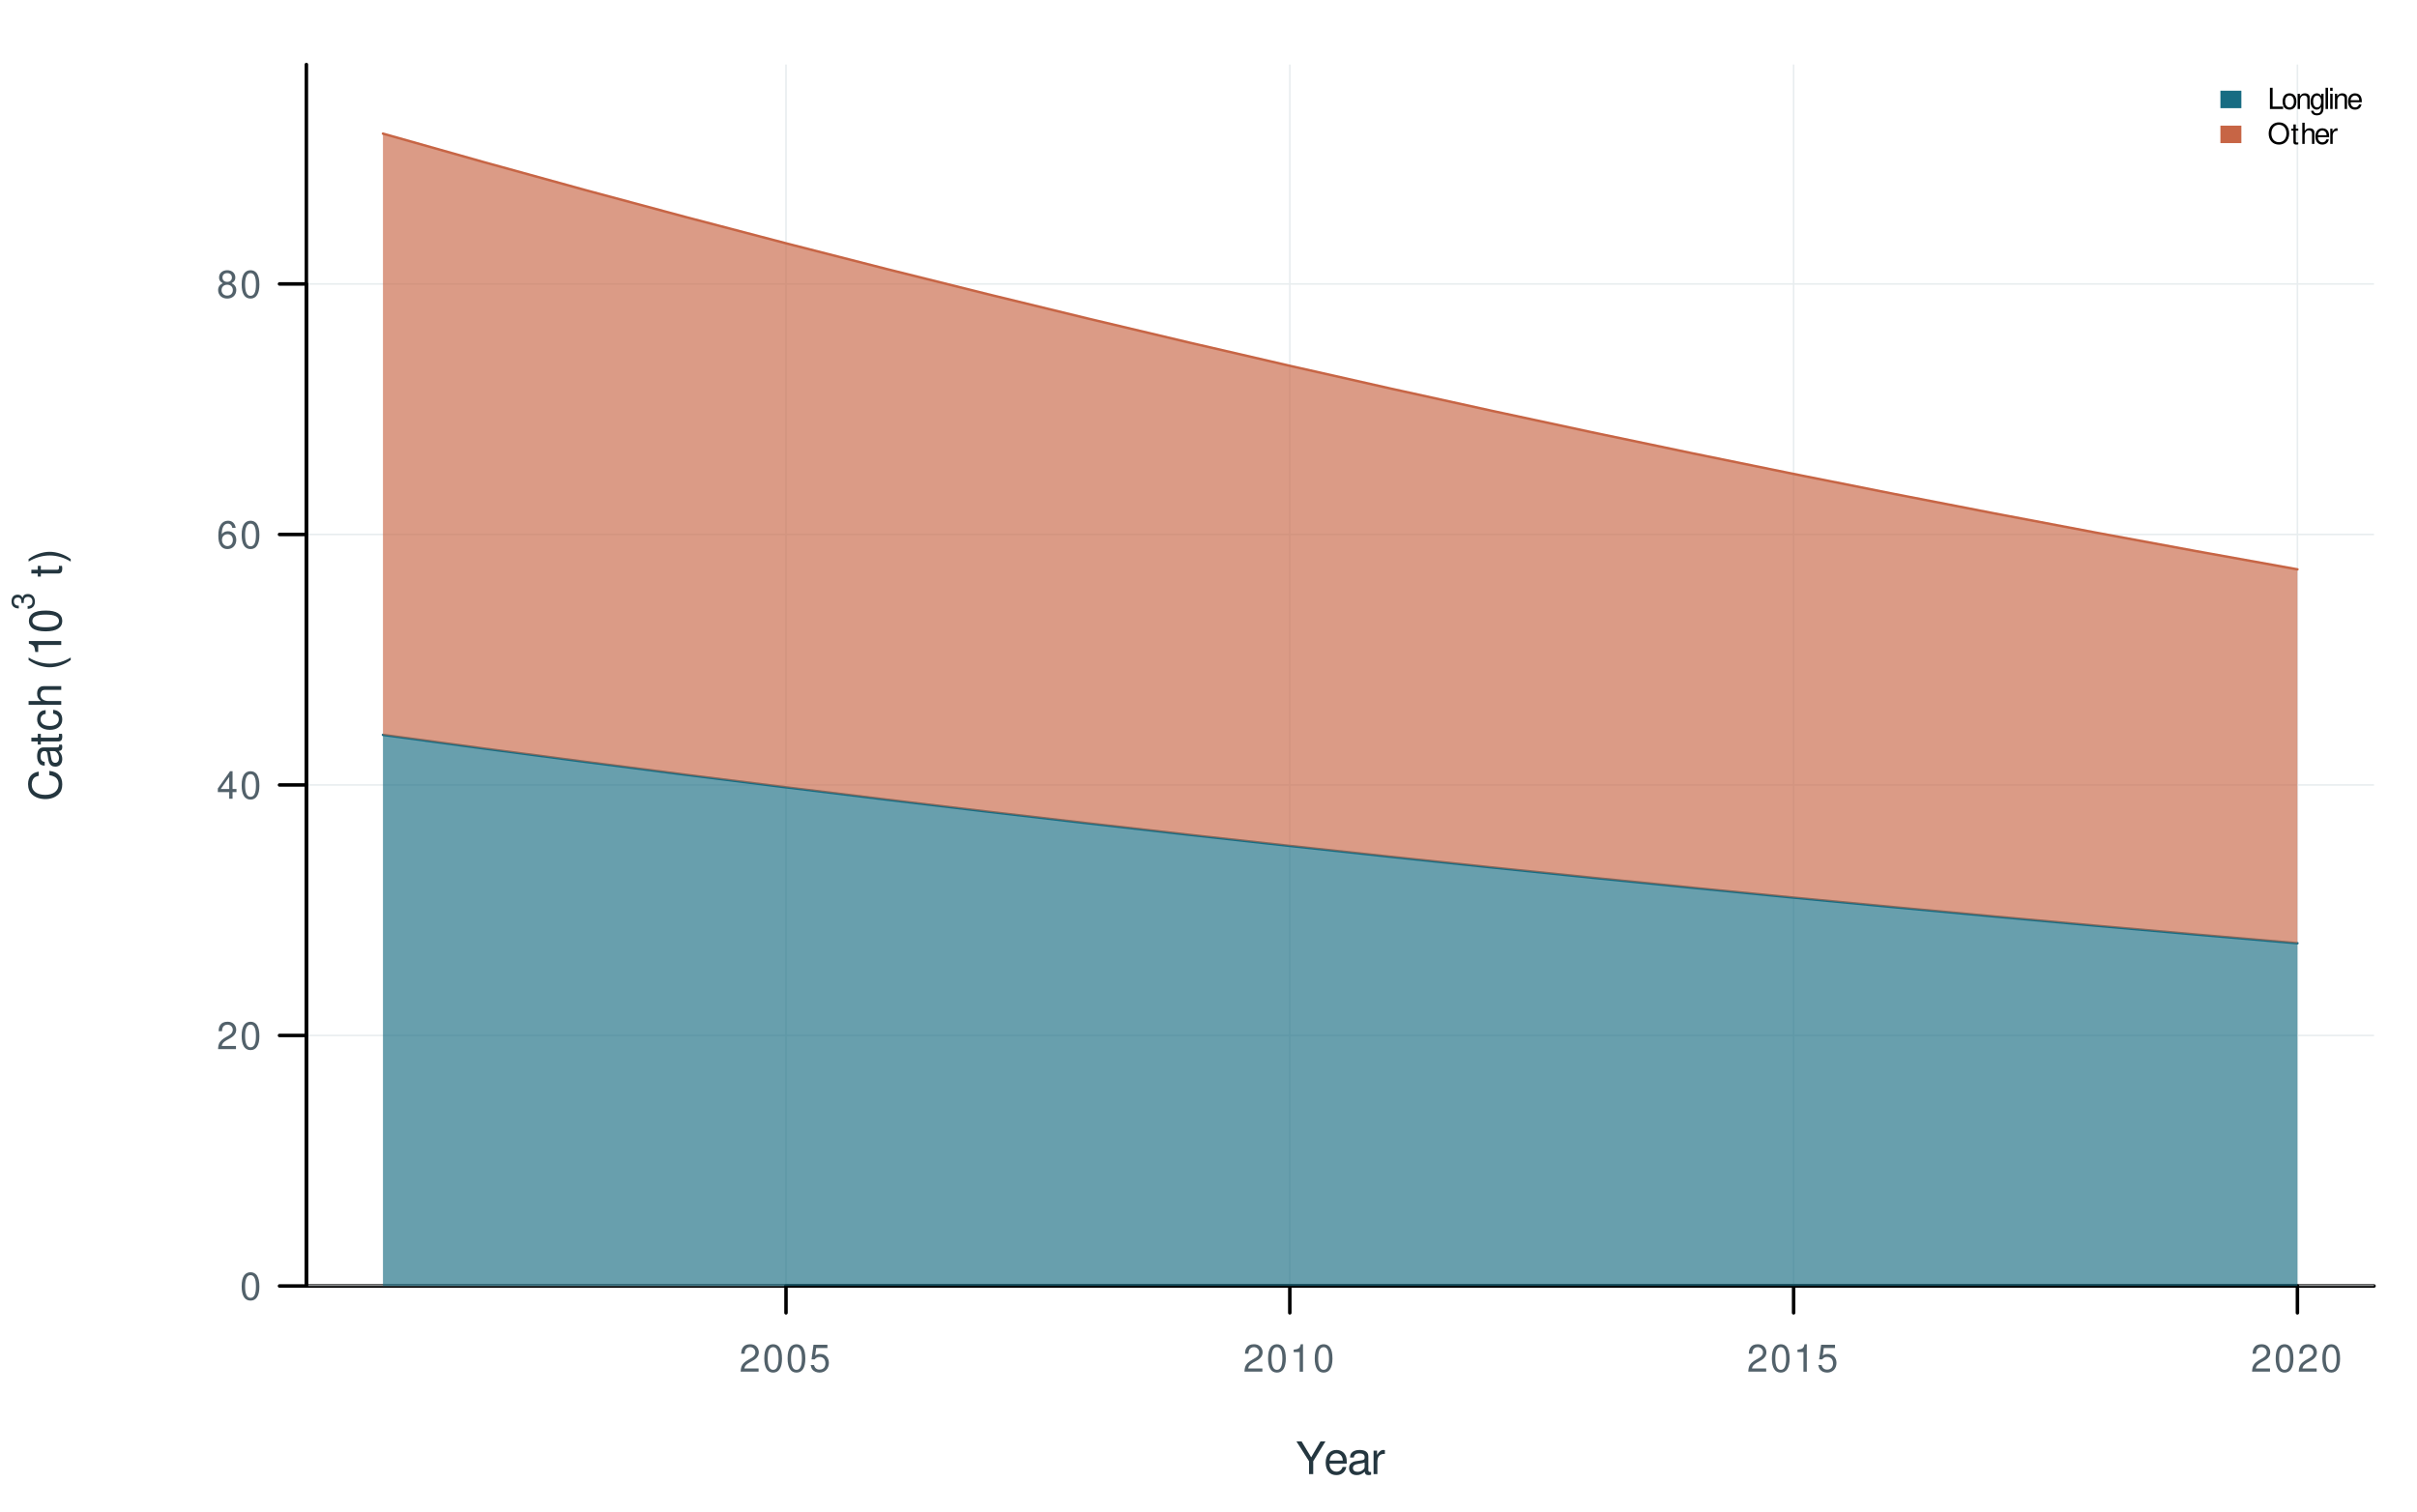
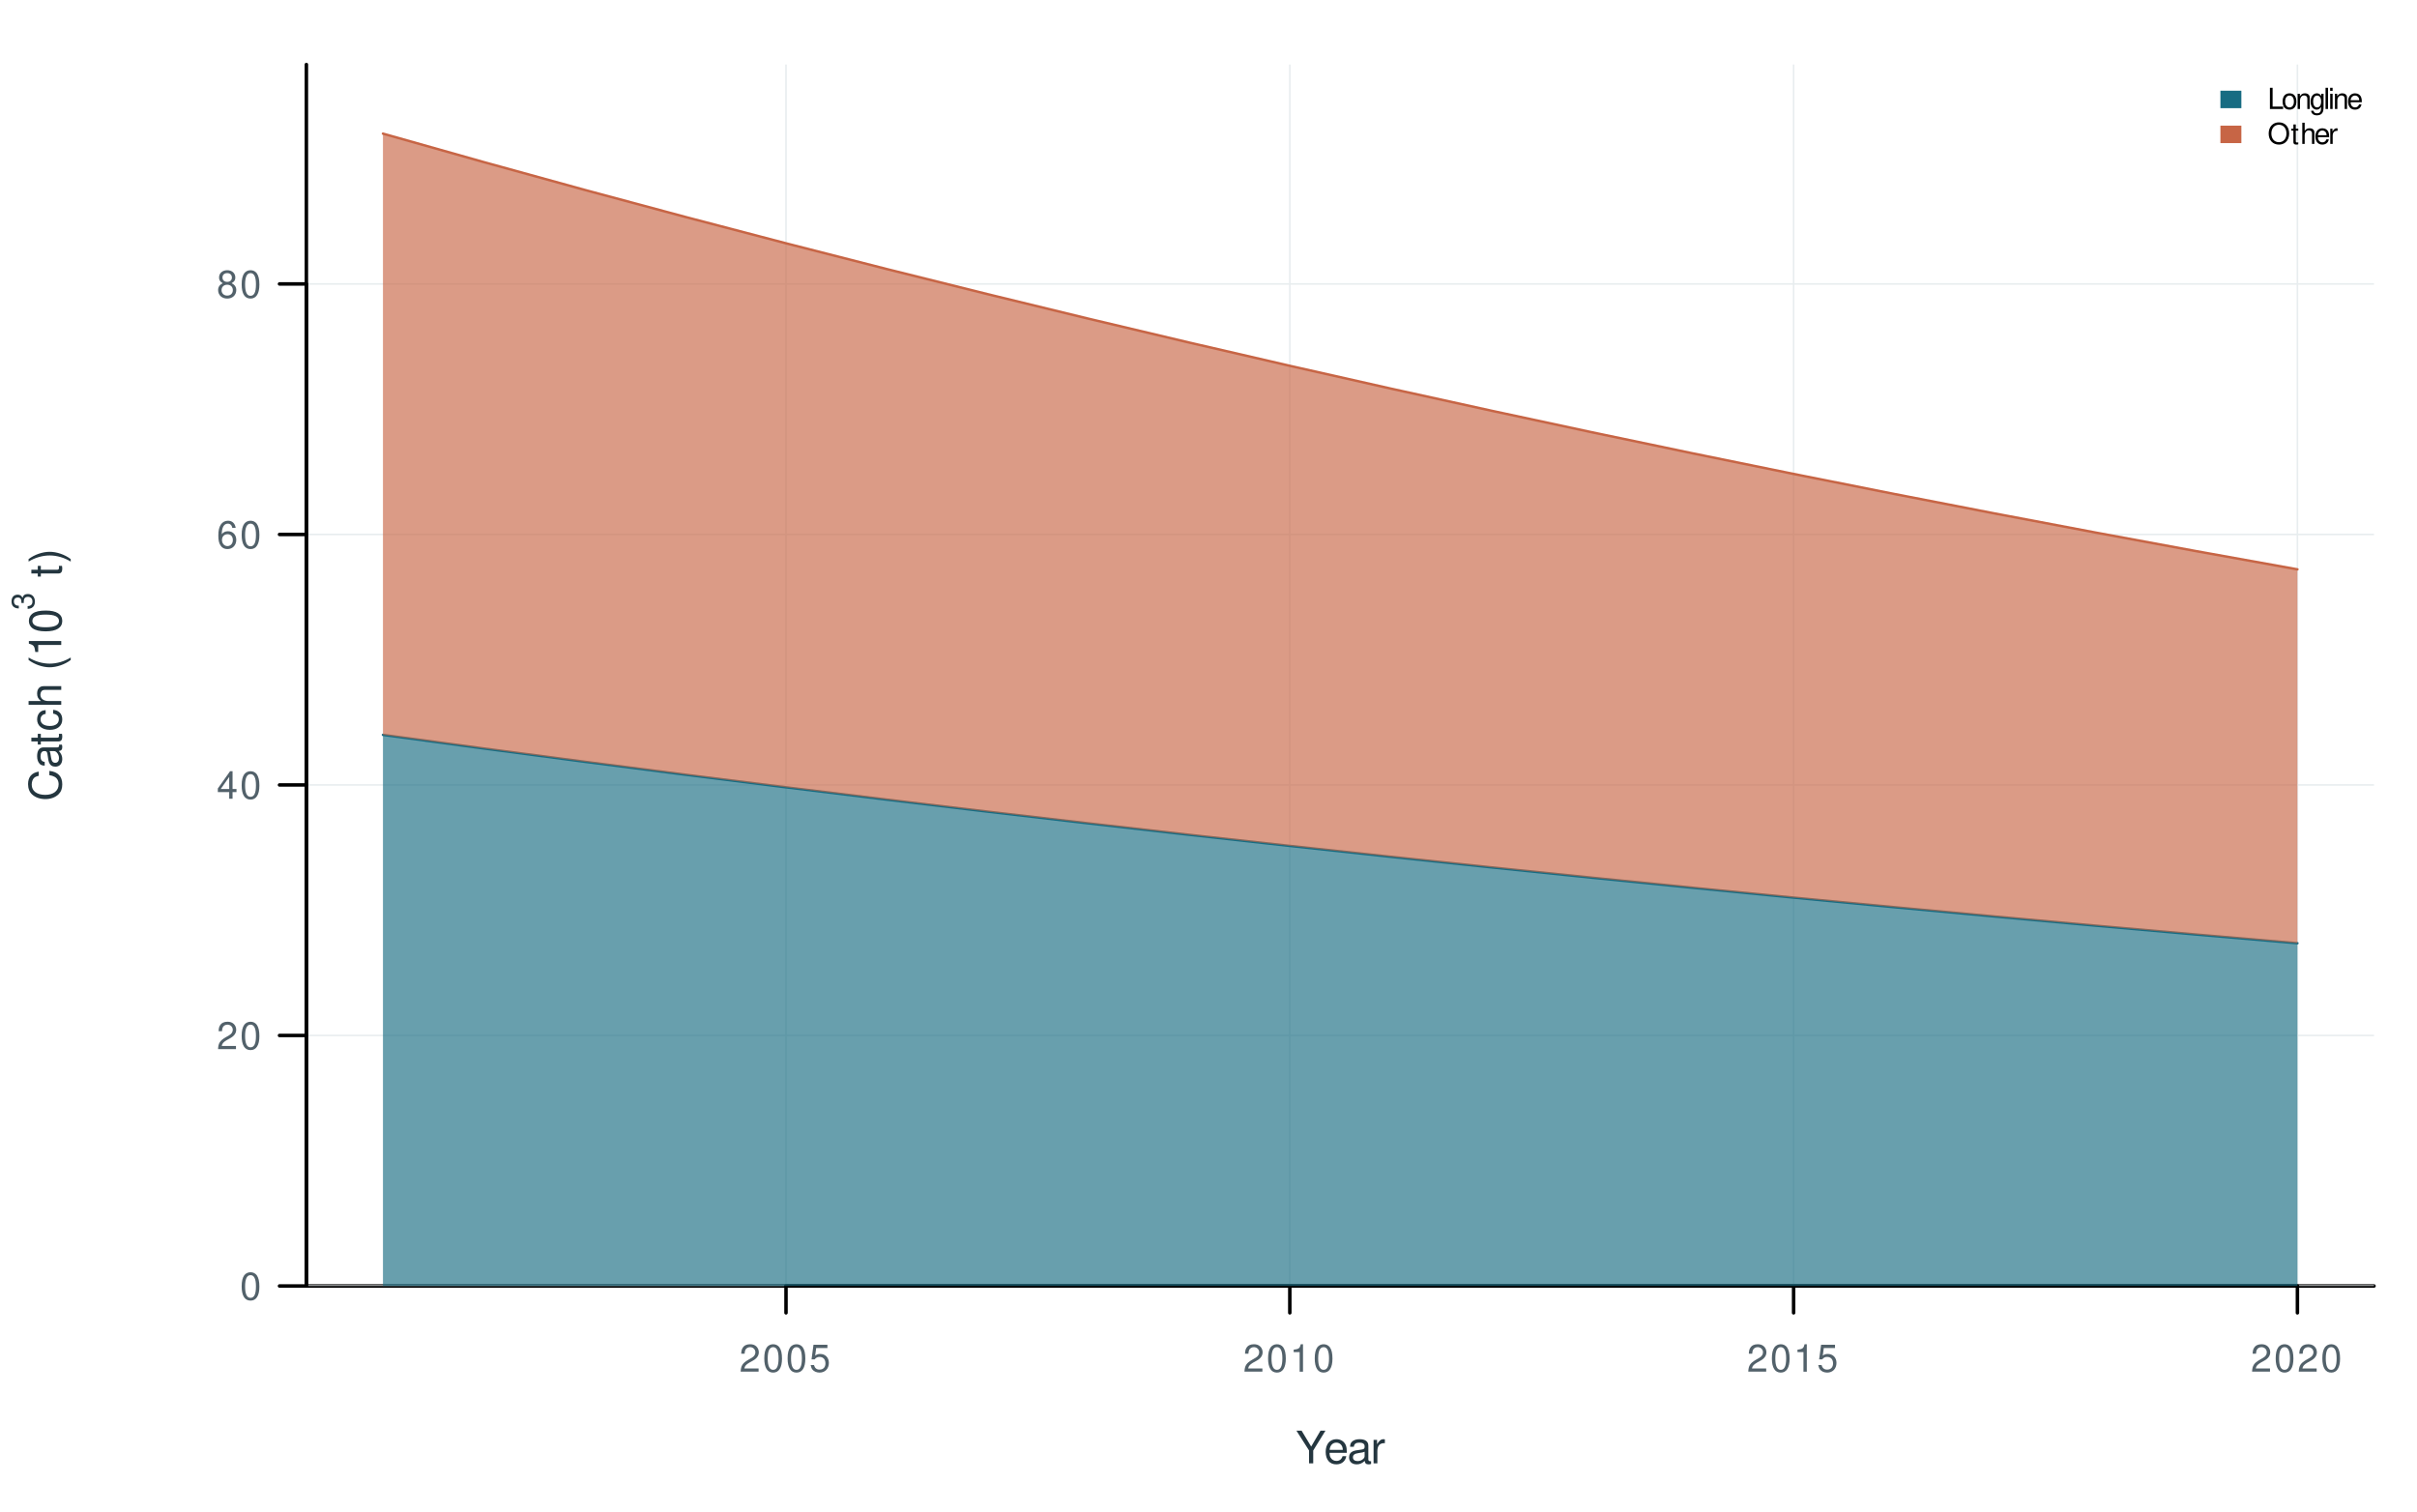
<svg xmlns="http://www.w3.org/2000/svg" xmlns:xlink="http://www.w3.org/1999/xlink" width="518pt" height="324pt" viewBox="0 0 518 324" version="1.1">
  <defs>
    <g>
      <symbol overflow="visible" id="glyph0-0">
        <path style="stroke:none;" d="" />
      </symbol>
      <symbol overflow="visible" id="glyph0-1">
        <path style="stroke:none;" d="M 4.125 -0.703 L 1.078 -0.703 C 1.156 -1.203 1.422 -1.516 2.125 -1.938 L 2.938 -2.391 C 3.75 -2.844 4.172 -3.453 4.172 -4.172 C 4.172 -4.672 3.969 -5.125 3.625 -5.438 C 3.281 -5.75 2.859 -5.891 2.312 -5.891 C 1.578 -5.891 1.031 -5.641 0.719 -5.125 C 0.516 -4.828 0.422 -4.453 0.406 -3.859 L 1.125 -3.859 C 1.156 -4.25 1.203 -4.5 1.297 -4.688 C 1.484 -5.047 1.859 -5.266 2.297 -5.266 C 2.938 -5.266 3.438 -4.797 3.438 -4.156 C 3.438 -3.688 3.172 -3.281 2.656 -2.984 L 1.906 -2.547 C 0.688 -1.844 0.344 -1.297 0.281 -0.016 L 4.125 -0.016 Z M 4.125 -0.703 " />
      </symbol>
      <symbol overflow="visible" id="glyph0-2">
        <path style="stroke:none;" d="M 2.25 -5.891 C 1.703 -5.891 1.219 -5.656 0.906 -5.25 C 0.531 -4.734 0.344 -3.953 0.344 -2.859 C 0.344 -0.859 1 0.188 2.25 0.188 C 3.469 0.188 4.141 -0.859 4.141 -2.812 C 4.141 -3.953 3.953 -4.719 3.578 -5.25 C 3.266 -5.656 2.797 -5.891 2.25 -5.891 Z M 2.25 -5.266 C 3.016 -5.266 3.406 -4.469 3.406 -2.875 C 3.406 -1.188 3.031 -0.406 2.234 -0.406 C 1.469 -0.406 1.078 -1.219 1.078 -2.844 C 1.078 -4.469 1.469 -5.266 2.25 -5.266 Z M 2.25 -5.266 " />
      </symbol>
      <symbol overflow="visible" id="glyph0-3">
        <path style="stroke:none;" d="M 3.875 -5.781 L 0.891 -5.781 L 0.469 -2.641 L 1.125 -2.641 C 1.453 -3.031 1.734 -3.172 2.188 -3.172 C 2.969 -3.172 3.453 -2.641 3.453 -1.781 C 3.453 -0.953 2.969 -0.453 2.188 -0.453 C 1.562 -0.453 1.172 -0.766 1 -1.422 L 0.281 -1.422 C 0.391 -0.953 0.469 -0.719 0.641 -0.5 C 0.969 -0.062 1.547 0.188 2.203 0.188 C 3.375 0.188 4.188 -0.656 4.188 -1.891 C 4.188 -3.031 3.422 -3.812 2.312 -3.812 C 1.906 -3.812 1.578 -3.703 1.25 -3.453 L 1.469 -5.078 L 3.875 -5.078 Z M 3.875 -5.781 " />
      </symbol>
      <symbol overflow="visible" id="glyph0-4">
        <path style="stroke:none;" d="M 2.109 -4.203 L 2.109 0 L 2.828 0 L 2.828 -5.891 L 2.359 -5.891 C 2.109 -4.984 1.938 -4.875 0.828 -4.719 L 0.828 -4.203 Z M 2.109 -4.203 " />
      </symbol>
      <symbol overflow="visible" id="glyph0-5">
        <path style="stroke:none;" d="M 2.672 -1.422 L 2.672 0 L 3.391 0 L 3.391 -1.422 L 4.234 -1.422 L 4.234 -2.078 L 3.391 -2.078 L 3.391 -5.891 L 2.859 -5.891 L 0.234 -2.188 L 0.234 -1.422 Z M 2.672 -2.078 L 0.859 -2.078 L 2.672 -4.672 Z M 2.672 -2.078 " />
      </symbol>
      <symbol overflow="visible" id="glyph0-6">
        <path style="stroke:none;" d="M 4.062 -4.359 C 3.922 -5.328 3.297 -5.891 2.422 -5.891 C 1.781 -5.891 1.219 -5.594 0.875 -5.062 C 0.5 -4.484 0.344 -3.766 0.344 -2.688 C 0.344 -1.703 0.484 -1.062 0.844 -0.547 C 1.156 -0.062 1.656 0.188 2.297 0.188 C 3.391 0.188 4.188 -0.641 4.188 -1.781 C 4.188 -2.875 3.453 -3.641 2.422 -3.641 C 1.844 -3.641 1.391 -3.422 1.078 -3 C 1.094 -4.453 1.547 -5.266 2.375 -5.266 C 2.875 -5.266 3.234 -4.938 3.344 -4.359 Z M 2.328 -3 C 3.016 -3 3.453 -2.516 3.453 -1.734 C 3.453 -0.984 2.953 -0.453 2.297 -0.453 C 1.625 -0.453 1.125 -1.016 1.125 -1.766 C 1.125 -2.5 1.609 -3 2.328 -3 Z M 2.328 -3 " />
      </symbol>
      <symbol overflow="visible" id="glyph0-7">
        <path style="stroke:none;" d="M 3.188 -3.109 C 3.797 -3.469 3.984 -3.766 3.984 -4.328 C 3.984 -5.25 3.266 -5.891 2.25 -5.891 C 1.219 -5.891 0.5 -5.25 0.5 -4.328 C 0.5 -3.766 0.688 -3.484 1.281 -3.109 C 0.625 -2.766 0.297 -2.297 0.297 -1.641 C 0.297 -0.562 1.094 0.188 2.25 0.188 C 3.391 0.188 4.188 -0.562 4.188 -1.641 C 4.188 -2.297 3.859 -2.766 3.188 -3.109 Z M 2.25 -5.266 C 2.859 -5.266 3.25 -4.891 3.25 -4.312 C 3.25 -3.75 2.844 -3.391 2.25 -3.391 C 1.625 -3.391 1.234 -3.75 1.234 -4.328 C 1.234 -4.891 1.625 -5.266 2.25 -5.266 Z M 2.25 -2.781 C 2.953 -2.781 3.453 -2.312 3.453 -1.625 C 3.453 -0.906 2.969 -0.453 2.234 -0.453 C 1.531 -0.453 1.031 -0.938 1.031 -1.609 C 1.031 -2.312 1.516 -2.781 2.25 -2.781 Z M 2.25 -2.781 " />
      </symbol>
      <symbol overflow="visible" id="glyph1-0">
        <path style="stroke:none;" d="" />
      </symbol>
      <symbol overflow="visible" id="glyph1-1">
        <path style="stroke:none;" d="M 3.719 -2.75 L 6.344 -7 L 5.281 -7 L 3.281 -3.594 L 1.234 -7 L 0.125 -7 L 2.828 -2.75 L 2.828 0 L 3.719 0 Z M 3.719 -2.75 " />
      </symbol>
      <symbol overflow="visible" id="glyph1-2">
        <path style="stroke:none;" d="M 4.922 -2.25 C 4.922 -3.016 4.859 -3.469 4.719 -3.844 C 4.391 -4.672 3.625 -5.172 2.688 -5.172 C 1.281 -5.172 0.391 -4.109 0.391 -2.453 C 0.391 -0.781 1.25 0.219 2.672 0.219 C 3.812 0.219 4.609 -0.438 4.812 -1.531 L 4.016 -1.531 C 3.797 -0.859 3.344 -0.516 2.703 -0.516 C 2.188 -0.516 1.75 -0.75 1.484 -1.172 C 1.297 -1.453 1.234 -1.75 1.219 -2.25 Z M 1.234 -2.891 C 1.312 -3.828 1.875 -4.438 2.672 -4.438 C 3.484 -4.438 4.062 -3.797 4.062 -2.891 Z M 1.234 -2.891 " />
      </symbol>
      <symbol overflow="visible" id="glyph1-3">
        <path style="stroke:none;" d="M 5.125 -0.469 C 5.047 -0.453 5.016 -0.453 4.953 -0.453 C 4.688 -0.453 4.531 -0.594 4.531 -0.844 L 4.531 -3.797 C 4.531 -4.688 3.875 -5.172 2.641 -5.172 C 1.906 -5.172 1.312 -4.953 0.969 -4.578 C 0.734 -4.328 0.641 -4.031 0.625 -3.547 L 1.422 -3.547 C 1.5 -4.156 1.859 -4.438 2.609 -4.438 C 3.344 -4.438 3.734 -4.156 3.734 -3.688 L 3.734 -3.469 C 3.719 -3.125 3.547 -3 2.891 -2.922 C 1.766 -2.766 1.594 -2.734 1.281 -2.609 C 0.703 -2.359 0.406 -1.922 0.406 -1.266 C 0.406 -0.359 1.031 0.219 2.047 0.219 C 2.688 0.219 3.188 0 3.766 -0.516 C 3.812 0 4.062 0.219 4.578 0.219 C 4.766 0.219 4.859 0.203 5.125 0.141 Z M 3.734 -1.578 C 3.734 -1.312 3.656 -1.156 3.422 -0.938 C 3.094 -0.641 2.703 -0.484 2.219 -0.484 C 1.609 -0.484 1.234 -0.781 1.234 -1.281 C 1.234 -1.812 1.578 -2.078 2.453 -2.203 C 3.297 -2.328 3.469 -2.359 3.734 -2.484 Z M 3.734 -1.578 " />
      </symbol>
      <symbol overflow="visible" id="glyph1-4">
        <path style="stroke:none;" d="M 0.656 -5.031 L 0.656 0 L 1.469 0 L 1.469 -2.609 C 1.484 -3.812 1.969 -4.359 3.078 -4.328 L 3.078 -5.141 C 2.938 -5.156 2.875 -5.172 2.766 -5.172 C 2.25 -5.172 1.859 -4.859 1.406 -4.109 L 1.406 -5.031 Z M 0.656 -5.031 " />
      </symbol>
      <symbol overflow="visible" id="glyph2-0">
        <path style="stroke:none;" d="" />
      </symbol>
      <symbol overflow="visible" id="glyph2-1">
        <path style="stroke:none;" d="M -4.828 -6.344 C -6.359 -6.078 -7.109 -5.188 -7.109 -3.656 C -7.109 -2.719 -6.812 -1.953 -6.234 -1.438 C -5.547 -0.812 -4.547 -0.453 -3.422 -0.453 C -2.266 -0.453 -1.281 -0.812 -0.594 -1.469 C -0.031 -2.016 0.219 -2.703 0.219 -3.609 C 0.219 -5.328 -0.703 -6.281 -2.547 -6.5 L -2.547 -5.578 C -2.078 -5.5 -1.75 -5.406 -1.469 -5.25 C -0.891 -4.969 -0.562 -4.375 -0.562 -3.625 C -0.562 -2.234 -1.672 -1.359 -3.422 -1.359 C -5.219 -1.359 -6.328 -2.188 -6.328 -3.547 C -6.328 -4.109 -6.156 -4.641 -5.875 -4.938 C -5.641 -5.188 -5.359 -5.328 -4.828 -5.438 Z M -4.828 -6.344 " />
      </symbol>
      <symbol overflow="visible" id="glyph2-2">
        <path style="stroke:none;" d="M -0.469 -5.125 C -0.453 -5.047 -0.453 -5.016 -0.453 -4.953 C -0.453 -4.688 -0.594 -4.531 -0.844 -4.531 L -3.797 -4.531 C -4.688 -4.531 -5.172 -3.875 -5.172 -2.641 C -5.172 -1.906 -4.953 -1.312 -4.578 -0.969 C -4.328 -0.734 -4.031 -0.641 -3.547 -0.625 L -3.547 -1.422 C -4.156 -1.5 -4.438 -1.859 -4.438 -2.609 C -4.438 -3.344 -4.156 -3.734 -3.688 -3.734 L -3.469 -3.734 C -3.125 -3.719 -3 -3.547 -2.922 -2.891 C -2.766 -1.766 -2.734 -1.594 -2.609 -1.281 C -2.359 -0.703 -1.922 -0.406 -1.266 -0.406 C -0.359 -0.406 0.219 -1.031 0.219 -2.047 C 0.219 -2.688 0 -3.188 -0.516 -3.766 C 0 -3.812 0.219 -4.062 0.219 -4.578 C 0.219 -4.766 0.203 -4.859 0.141 -5.125 Z M -1.578 -3.734 C -1.312 -3.734 -1.156 -3.656 -0.938 -3.422 C -0.641 -3.094 -0.484 -2.703 -0.484 -2.219 C -0.484 -1.609 -0.781 -1.234 -1.281 -1.234 C -1.812 -1.234 -2.078 -1.578 -2.203 -2.453 C -2.328 -3.297 -2.359 -3.469 -2.484 -3.734 Z M -1.578 -3.734 " />
      </symbol>
      <symbol overflow="visible" id="glyph2-3">
        <path style="stroke:none;" d="M -5.031 -2.438 L -5.031 -1.609 L -6.406 -1.609 L -6.406 -0.812 L -5.031 -0.812 L -5.031 -0.141 L -4.375 -0.141 L -4.375 -0.812 L -0.578 -0.812 C -0.062 -0.812 0.219 -1.156 0.219 -1.781 C 0.219 -2 0.203 -2.172 0.156 -2.438 L -0.516 -2.438 C -0.484 -2.328 -0.484 -2.219 -0.484 -2.047 C -0.484 -1.703 -0.578 -1.609 -0.938 -1.609 L -4.375 -1.609 L -4.375 -2.438 Z M -5.031 -2.438 " />
      </symbol>
      <symbol overflow="visible" id="glyph2-4">
        <path style="stroke:none;" d="M -3.344 -4.516 C -3.828 -4.484 -4.141 -4.375 -4.422 -4.188 C -4.891 -3.844 -5.172 -3.234 -5.172 -2.531 C -5.172 -1.172 -4.094 -0.297 -2.422 -0.297 C -0.812 -0.297 0.219 -1.156 0.219 -2.516 C 0.219 -3.719 -0.5 -4.484 -1.734 -4.578 L -1.734 -3.766 C -0.922 -3.641 -0.516 -3.219 -0.516 -2.547 C -0.516 -1.656 -1.234 -1.125 -2.422 -1.125 C -3.688 -1.125 -4.438 -1.656 -4.438 -2.516 C -4.438 -3.188 -4.031 -3.609 -3.344 -3.719 Z M -3.344 -4.516 " />
      </symbol>
      <symbol overflow="visible" id="glyph2-5">
        <path style="stroke:none;" d="M -7 -0.672 L 0 -0.672 L 0 -1.469 L -2.766 -1.469 C -3.797 -1.469 -4.469 -2 -4.469 -2.828 C -4.469 -3.094 -4.391 -3.344 -4.25 -3.547 C -4.078 -3.766 -3.844 -3.859 -3.484 -3.859 L 0 -3.859 L 0 -4.656 L -3.797 -4.656 C -4.641 -4.656 -5.172 -4.062 -5.172 -3.078 C -5.172 -2.375 -4.953 -1.938 -4.344 -1.469 L -7 -1.469 Z M -7 -0.672 " />
      </symbol>
      <symbol overflow="visible" id="glyph2-6">
        <path style="stroke:none;" d="" />
      </symbol>
      <symbol overflow="visible" id="glyph2-7">
        <path style="stroke:none;" d="M -7 -2.266 C -5.734 -1.312 -3.984 -0.703 -2.484 -0.703 C -0.969 -0.703 0.781 -1.312 2.031 -2.266 L 2.031 -2.797 C 0.656 -1.953 -0.953 -1.484 -2.484 -1.484 C -4.016 -1.484 -5.625 -1.953 -7 -2.797 Z M -7 -2.266 " />
      </symbol>
      <symbol overflow="visible" id="glyph2-8">
        <path style="stroke:none;" d="M -4.938 -2.484 L 0 -2.484 L 0 -3.328 L -6.938 -3.328 L -6.938 -2.766 C -5.875 -2.469 -5.734 -2.281 -5.562 -0.984 L -4.938 -0.984 Z M -4.938 -2.484 " />
      </symbol>
      <symbol overflow="visible" id="glyph2-9">
        <path style="stroke:none;" d="M -6.938 -2.641 C -6.938 -2 -6.656 -1.422 -6.172 -1.078 C -5.562 -0.641 -4.641 -0.406 -3.359 -0.406 C -1.016 -0.406 0.219 -1.188 0.219 -2.641 C 0.219 -4.078 -1.016 -4.859 -3.297 -4.859 C -4.641 -4.859 -5.547 -4.656 -6.172 -4.203 C -6.656 -3.844 -6.938 -3.281 -6.938 -2.641 Z M -6.188 -2.641 C -6.188 -3.547 -5.25 -4 -3.375 -4 C -1.406 -4 -0.484 -3.562 -0.484 -2.625 C -0.484 -1.734 -1.438 -1.281 -3.344 -1.281 C -5.25 -1.281 -6.188 -1.734 -6.188 -2.641 Z M -6.188 -2.641 " />
      </symbol>
      <symbol overflow="visible" id="glyph2-10">
        <path style="stroke:none;" d="M 2.031 -0.891 C 0.781 -1.859 -0.969 -2.453 -2.469 -2.453 C -3.984 -2.453 -5.734 -1.859 -7 -0.891 L -7 -0.359 C -5.625 -1.203 -4.016 -1.672 -2.469 -1.672 C -0.953 -1.672 0.672 -1.203 2.031 -0.359 Z M 2.031 -0.891 " />
      </symbol>
      <symbol overflow="visible" id="glyph3-0">
        <path style="stroke:none;" d="" />
      </symbol>
      <symbol overflow="visible" id="glyph3-1">
        <path style="stroke:none;" d="M -2.234 -1.484 L -2.234 -1.812 C -2.234 -2.453 -1.938 -2.797 -1.344 -2.797 C -0.734 -2.797 -0.375 -2.422 -0.375 -1.812 C -0.375 -1.156 -0.703 -0.844 -1.406 -0.812 L -1.406 -0.219 C -1.016 -0.234 -0.766 -0.312 -0.547 -0.422 C -0.078 -0.672 0.156 -1.141 0.156 -1.781 C 0.156 -2.766 -0.438 -3.406 -1.359 -3.406 C -1.969 -3.406 -2.312 -3.172 -2.516 -2.594 C -2.688 -3.031 -3.031 -3.266 -3.516 -3.266 C -4.359 -3.266 -4.859 -2.719 -4.859 -1.812 C -4.859 -0.844 -4.312 -0.328 -3.297 -0.312 L -3.297 -0.906 C -3.594 -0.906 -3.75 -0.938 -3.906 -1.016 C -4.172 -1.156 -4.344 -1.438 -4.344 -1.812 C -4.344 -2.344 -4.031 -2.656 -3.5 -2.656 C -3.156 -2.656 -2.953 -2.531 -2.828 -2.266 C -2.766 -2.109 -2.734 -1.891 -2.734 -1.484 Z M -2.234 -1.484 " />
      </symbol>
      <symbol overflow="visible" id="glyph4-0">
        <path style="stroke:none;" d="" />
      </symbol>
      <symbol overflow="visible" id="glyph4-1">
        <path style="stroke:none;" d="M 1.078 -4.547 L 0.5 -4.547 L 0.5 0 L 3.328 0 L 3.328 -0.516 L 1.078 -0.516 Z M 1.078 -4.547 " />
      </symbol>
      <symbol overflow="visible" id="glyph4-2">
        <path style="stroke:none;" d="M 1.703 -3.359 C 0.766 -3.359 0.219 -2.703 0.219 -1.609 C 0.219 -0.5 0.766 0.141 1.703 0.141 C 2.625 0.141 3.172 -0.516 3.172 -1.578 C 3.172 -2.719 2.641 -3.359 1.703 -3.359 Z M 1.703 -2.875 C 2.281 -2.875 2.641 -2.406 2.641 -1.594 C 2.641 -0.812 2.281 -0.344 1.703 -0.344 C 1.125 -0.344 0.766 -0.812 0.766 -1.609 C 0.766 -2.406 1.125 -2.875 1.703 -2.875 Z M 1.703 -2.875 " />
      </symbol>
      <symbol overflow="visible" id="glyph4-3">
        <path style="stroke:none;" d="M 0.438 -3.266 L 0.438 0 L 0.953 0 L 0.953 -1.797 C 0.953 -2.469 1.312 -2.906 1.844 -2.906 C 2.25 -2.906 2.516 -2.656 2.516 -2.266 L 2.516 0 L 3.031 0 L 3.031 -2.469 C 3.031 -3.016 2.625 -3.359 2 -3.359 C 1.516 -3.359 1.203 -3.172 0.922 -2.719 L 0.922 -3.266 Z M 0.438 -3.266 " />
      </symbol>
      <symbol overflow="visible" id="glyph4-4">
        <path style="stroke:none;" d="M 2.516 -3.266 L 2.516 -2.797 C 2.25 -3.188 1.969 -3.359 1.562 -3.359 C 0.766 -3.359 0.219 -2.625 0.219 -1.578 C 0.219 -1.031 0.344 -0.625 0.625 -0.297 C 0.875 -0.016 1.188 0.141 1.516 0.141 C 1.906 0.141 2.188 -0.031 2.469 -0.438 L 2.469 -0.281 C 2.469 0.594 2.219 0.922 1.578 0.922 C 1.141 0.922 0.906 0.75 0.859 0.375 L 0.328 0.375 C 0.375 0.984 0.859 1.359 1.562 1.359 C 2.047 1.359 2.438 1.203 2.656 0.938 C 2.906 0.641 3 0.234 3 -0.531 L 3 -3.266 Z M 1.609 -2.875 C 2.156 -2.875 2.469 -2.422 2.469 -1.594 C 2.469 -0.797 2.156 -0.344 1.609 -0.344 C 1.078 -0.344 0.766 -0.797 0.766 -1.609 C 0.766 -2.406 1.078 -2.875 1.609 -2.875 Z M 1.609 -2.875 " />
      </symbol>
      <symbol overflow="visible" id="glyph4-5">
        <path style="stroke:none;" d="M 0.953 -4.547 L 0.422 -4.547 L 0.422 0 L 0.953 0 Z M 0.953 -4.547 " />
      </symbol>
      <symbol overflow="visible" id="glyph4-6">
        <path style="stroke:none;" d="M 0.938 -3.266 L 0.422 -3.266 L 0.422 0 L 0.938 0 Z M 0.938 -4.547 L 0.406 -4.547 L 0.406 -3.891 L 0.938 -3.891 Z M 0.938 -4.547 " />
      </symbol>
      <symbol overflow="visible" id="glyph4-7">
        <path style="stroke:none;" d="M 3.203 -1.453 C 3.203 -1.953 3.156 -2.25 3.062 -2.5 C 2.859 -3.031 2.359 -3.359 1.75 -3.359 C 0.828 -3.359 0.25 -2.672 0.25 -1.594 C 0.25 -0.516 0.812 0.141 1.734 0.141 C 2.484 0.141 3 -0.281 3.125 -0.984 L 2.609 -0.984 C 2.469 -0.562 2.172 -0.344 1.75 -0.344 C 1.422 -0.344 1.141 -0.484 0.969 -0.766 C 0.844 -0.953 0.797 -1.141 0.797 -1.453 Z M 0.797 -1.875 C 0.844 -2.484 1.219 -2.875 1.734 -2.875 C 2.266 -2.875 2.641 -2.469 2.641 -1.875 Z M 0.797 -1.875 " />
      </symbol>
      <symbol overflow="visible" id="glyph4-8">
        <path style="stroke:none;" d="M 2.422 -4.625 C 1.125 -4.625 0.234 -3.656 0.234 -2.234 C 0.234 -0.812 1.109 0.141 2.438 0.141 C 2.984 0.141 3.469 -0.031 3.844 -0.344 C 4.328 -0.75 4.625 -1.453 4.625 -2.203 C 4.625 -3.672 3.766 -4.625 2.422 -4.625 Z M 2.422 -4.109 C 3.406 -4.109 4.047 -3.359 4.047 -2.219 C 4.047 -1.109 3.391 -0.375 2.438 -0.375 C 1.453 -0.375 0.812 -1.109 0.812 -2.234 C 0.812 -3.359 1.453 -4.109 2.422 -4.109 Z M 2.422 -4.109 " />
      </symbol>
      <symbol overflow="visible" id="glyph4-9">
        <path style="stroke:none;" d="M 1.578 -3.266 L 1.047 -3.266 L 1.047 -4.172 L 0.531 -4.172 L 0.531 -3.266 L 0.094 -3.266 L 0.094 -2.844 L 0.531 -2.844 L 0.531 -0.375 C 0.531 -0.031 0.75 0.141 1.156 0.141 C 1.297 0.141 1.406 0.125 1.578 0.094 L 1.578 -0.344 C 1.516 -0.312 1.438 -0.312 1.328 -0.312 C 1.109 -0.312 1.047 -0.375 1.047 -0.609 L 1.047 -2.844 L 1.578 -2.844 Z M 1.578 -3.266 " />
      </symbol>
      <symbol overflow="visible" id="glyph4-10">
        <path style="stroke:none;" d="M 0.438 -4.547 L 0.438 0 L 0.953 0 L 0.953 -1.797 C 0.953 -2.469 1.297 -2.906 1.844 -2.906 C 2.016 -2.906 2.172 -2.859 2.297 -2.766 C 2.453 -2.656 2.516 -2.5 2.516 -2.266 L 2.516 0 L 3.031 0 L 3.031 -2.469 C 3.031 -3.016 2.641 -3.359 2 -3.359 C 1.547 -3.359 1.266 -3.219 0.953 -2.812 L 0.953 -4.547 Z M 0.438 -4.547 " />
      </symbol>
      <symbol overflow="visible" id="glyph4-11">
        <path style="stroke:none;" d="M 0.438 -3.266 L 0.438 0 L 0.953 0 L 0.953 -1.703 C 0.953 -2.484 1.281 -2.828 2 -2.812 L 2 -3.344 C 1.906 -3.359 1.859 -3.359 1.797 -3.359 C 1.469 -3.359 1.203 -3.156 0.906 -2.672 L 0.906 -3.266 Z M 0.438 -3.266 " />
      </symbol>
    </g>
    <clipPath id="clip1">
      <path d="M 65.664 275 L 508.785 275 L 508.785 275.617 L 65.664 275.617 Z M 65.664 275 " />
    </clipPath>
    <clipPath id="clip2">
      <path d="M 65.664 221 L 508.785 221 L 508.785 223 L 65.664 223 Z M 65.664 221 " />
    </clipPath>
    <clipPath id="clip3">
      <path d="M 65.664 168 L 508.785 168 L 508.785 169 L 65.664 169 Z M 65.664 168 " />
    </clipPath>
    <clipPath id="clip4">
      <path d="M 65.664 114 L 508.785 114 L 508.785 115 L 65.664 115 Z M 65.664 114 " />
    </clipPath>
    <clipPath id="clip5">
      <path d="M 65.664 60 L 508.785 60 L 508.785 62 L 65.664 62 Z M 65.664 60 " />
    </clipPath>
    <clipPath id="clip6">
      <path d="M 168 13.824 L 169 13.824 L 169 275.617 L 168 275.617 Z M 168 13.824 " />
    </clipPath>
    <clipPath id="clip7">
      <path d="M 276 13.824 L 277 13.824 L 277 275.617 L 276 275.617 Z M 276 13.824 " />
    </clipPath>
    <clipPath id="clip8">
      <path d="M 384 13.824 L 385 13.824 L 385 275.617 L 384 275.617 Z M 384 13.824 " />
    </clipPath>
    <clipPath id="clip9">
      <path d="M 492 13.824 L 493 13.824 L 493 275.617 L 492 275.617 Z M 492 13.824 " />
    </clipPath>
    <clipPath id="clip10">
      <path d="M 82 157 L 493 157 L 493 275.617 L 82 275.617 Z M 82 157 " />
    </clipPath>
  </defs>
-   <g id="surface2586">
+   <g id="surface2476">
    <rect x="0" y="0" width="518" height="324" style="fill:rgb(100%,100%,100%);fill-opacity:1;stroke:none;" />
    <path style="fill:none;stroke-width:0.75;stroke-linecap:round;stroke-linejoin:round;stroke:rgb(0%,0%,0%);stroke-opacity:1;stroke-miterlimit:10;" d="M 65.664 13.824 L 65.664 275.617 L 508.785 275.617 " />
    <g clip-path="url(#clip1)" clip-rule="nonzero">
      <path style="fill:none;stroke-width:0.338;stroke-linecap:round;stroke-linejoin:round;stroke:rgb(90.98%,92.941%,93.725%);stroke-opacity:1;stroke-miterlimit:10;" d="M 65.664 275.617 L 508.785 275.617 " />
    </g>
    <g clip-path="url(#clip2)" clip-rule="nonzero">
      <path style="fill:none;stroke-width:0.338;stroke-linecap:round;stroke-linejoin:round;stroke:rgb(90.98%,92.941%,93.725%);stroke-opacity:1;stroke-miterlimit:10;" d="M 65.664 221.926 L 508.785 221.926 " />
    </g>
    <g clip-path="url(#clip3)" clip-rule="nonzero">
      <path style="fill:none;stroke-width:0.338;stroke-linecap:round;stroke-linejoin:round;stroke:rgb(90.98%,92.941%,93.725%);stroke-opacity:1;stroke-miterlimit:10;" d="M 65.664 168.234 L 508.785 168.234 " />
    </g>
    <g clip-path="url(#clip4)" clip-rule="nonzero">
      <path style="fill:none;stroke-width:0.338;stroke-linecap:round;stroke-linejoin:round;stroke:rgb(90.98%,92.941%,93.725%);stroke-opacity:1;stroke-miterlimit:10;" d="M 65.664 114.547 L 508.785 114.547 " />
    </g>
    <g clip-path="url(#clip5)" clip-rule="nonzero">
      <path style="fill:none;stroke-width:0.338;stroke-linecap:round;stroke-linejoin:round;stroke:rgb(90.98%,92.941%,93.725%);stroke-opacity:1;stroke-miterlimit:10;" d="M 65.664 60.855 L 508.785 60.855 " />
    </g>
    <g clip-path="url(#clip6)" clip-rule="nonzero">
      <path style="fill:none;stroke-width:0.338;stroke-linecap:round;stroke-linejoin:round;stroke:rgb(90.98%,92.941%,93.725%);stroke-opacity:1;stroke-miterlimit:10;" d="M 168.453 275.617 L 168.453 13.824 " />
    </g>
    <g clip-path="url(#clip7)" clip-rule="nonzero">
      <path style="fill:none;stroke-width:0.338;stroke-linecap:round;stroke-linejoin:round;stroke:rgb(90.98%,92.941%,93.725%);stroke-opacity:1;stroke-miterlimit:10;" d="M 276.426 275.617 L 276.426 13.824 " />
    </g>
    <g clip-path="url(#clip8)" clip-rule="nonzero">
      <path style="fill:none;stroke-width:0.338;stroke-linecap:round;stroke-linejoin:round;stroke:rgb(90.98%,92.941%,93.725%);stroke-opacity:1;stroke-miterlimit:10;" d="M 384.398 275.617 L 384.398 13.824 " />
    </g>
    <g clip-path="url(#clip9)" clip-rule="nonzero">
      <path style="fill:none;stroke-width:0.338;stroke-linecap:round;stroke-linejoin:round;stroke:rgb(90.98%,92.941%,93.725%);stroke-opacity:1;stroke-miterlimit:10;" d="M 492.371 275.617 L 492.371 13.824 " />
    </g>
    <path style="fill:none;stroke-width:0.75;stroke-linecap:round;stroke-linejoin:round;stroke:rgb(0%,0%,0%);stroke-opacity:1;stroke-miterlimit:10;" d="M 168.453 275.617 L 492.371 275.617 " />
    <path style="fill:none;stroke-width:0.75;stroke-linecap:round;stroke-linejoin:round;stroke:rgb(0%,0%,0%);stroke-opacity:1;stroke-miterlimit:10;" d="M 168.453 275.617 L 168.453 281.375 " />
    <path style="fill:none;stroke-width:0.75;stroke-linecap:round;stroke-linejoin:round;stroke:rgb(0%,0%,0%);stroke-opacity:1;stroke-miterlimit:10;" d="M 276.426 275.617 L 276.426 281.375 " />
    <path style="fill:none;stroke-width:0.75;stroke-linecap:round;stroke-linejoin:round;stroke:rgb(0%,0%,0%);stroke-opacity:1;stroke-miterlimit:10;" d="M 384.398 275.617 L 384.398 281.375 " />
    <path style="fill:none;stroke-width:0.75;stroke-linecap:round;stroke-linejoin:round;stroke:rgb(0%,0%,0%);stroke-opacity:1;stroke-miterlimit:10;" d="M 492.371 275.617 L 492.371 281.375 " />
    <g style="fill:rgb(32.157%,38.039%,41.569%);fill-opacity:1;">
      <use xlink:href="#glyph0-1" x="158.453" y="293.995" />
      <use xlink:href="#glyph0-2" x="163.453" y="293.995" />
      <use xlink:href="#glyph0-2" x="168.453" y="293.995" />
      <use xlink:href="#glyph0-3" x="173.453" y="293.995" />
    </g>
    <g style="fill:rgb(32.157%,38.039%,41.569%);fill-opacity:1;">
      <use xlink:href="#glyph0-1" x="266.426" y="293.995" />
      <use xlink:href="#glyph0-2" x="271.426" y="293.995" />
      <use xlink:href="#glyph0-4" x="276.426" y="293.995" />
      <use xlink:href="#glyph0-2" x="281.426" y="293.995" />
    </g>
    <g style="fill:rgb(32.157%,38.039%,41.569%);fill-opacity:1;">
      <use xlink:href="#glyph0-1" x="374.398" y="293.995" />
      <use xlink:href="#glyph0-2" x="379.398" y="293.995" />
      <use xlink:href="#glyph0-4" x="384.398" y="293.995" />
      <use xlink:href="#glyph0-3" x="389.398" y="293.995" />
    </g>
    <g style="fill:rgb(32.157%,38.039%,41.569%);fill-opacity:1;">
      <use xlink:href="#glyph0-1" x="482.371" y="293.995" />
      <use xlink:href="#glyph0-2" x="487.371" y="293.995" />
      <use xlink:href="#glyph0-1" x="492.371" y="293.995" />
      <use xlink:href="#glyph0-2" x="497.371" y="293.995" />
    </g>
    <path style="fill:none;stroke-width:0.75;stroke-linecap:round;stroke-linejoin:round;stroke:rgb(0%,0%,0%);stroke-opacity:1;stroke-miterlimit:10;" d="M 65.664 275.617 L 65.664 60.855 " />
    <path style="fill:none;stroke-width:0.75;stroke-linecap:round;stroke-linejoin:round;stroke:rgb(0%,0%,0%);stroke-opacity:1;stroke-miterlimit:10;" d="M 65.664 275.617 L 59.902 275.617 " />
    <path style="fill:none;stroke-width:0.75;stroke-linecap:round;stroke-linejoin:round;stroke:rgb(0%,0%,0%);stroke-opacity:1;stroke-miterlimit:10;" d="M 65.664 221.926 L 59.902 221.926 " />
    <path style="fill:none;stroke-width:0.75;stroke-linecap:round;stroke-linejoin:round;stroke:rgb(0%,0%,0%);stroke-opacity:1;stroke-miterlimit:10;" d="M 65.664 168.234 L 59.902 168.234 " />
    <path style="fill:none;stroke-width:0.75;stroke-linecap:round;stroke-linejoin:round;stroke:rgb(0%,0%,0%);stroke-opacity:1;stroke-miterlimit:10;" d="M 65.664 114.547 L 59.902 114.547 " />
    <path style="fill:none;stroke-width:0.75;stroke-linecap:round;stroke-linejoin:round;stroke:rgb(0%,0%,0%);stroke-opacity:1;stroke-miterlimit:10;" d="M 65.664 60.855 L 59.902 60.855 " />
    <g style="fill:rgb(32.157%,38.039%,41.569%);fill-opacity:1;">
      <use xlink:href="#glyph0-2" x="51.449" y="278.565" />
    </g>
    <g style="fill:rgb(32.157%,38.039%,41.569%);fill-opacity:1;">
      <use xlink:href="#glyph0-1" x="46.449" y="224.874" />
      <use xlink:href="#glyph0-2" x="51.449" y="224.874" />
    </g>
    <g style="fill:rgb(32.157%,38.039%,41.569%);fill-opacity:1;">
      <use xlink:href="#glyph0-5" x="46.449" y="171.183" />
      <use xlink:href="#glyph0-2" x="51.449" y="171.183" />
    </g>
    <g style="fill:rgb(32.157%,38.039%,41.569%);fill-opacity:1;">
      <use xlink:href="#glyph0-6" x="46.449" y="117.495" />
      <use xlink:href="#glyph0-2" x="51.449" y="117.495" />
    </g>
    <g style="fill:rgb(32.157%,38.039%,41.569%);fill-opacity:1;">
      <use xlink:href="#glyph0-7" x="46.449" y="63.804" />
      <use xlink:href="#glyph0-2" x="51.449" y="63.804" />
    </g>
    <g style="fill:rgb(14.118%,21.176%,24.706%);fill-opacity:1;">
-       <use xlink:href="#glyph1-1" x="277.723" y="315.935" />
-       <use xlink:href="#glyph1-2" x="283.723" y="315.935" />
-       <use xlink:href="#glyph1-3" x="288.723" y="315.935" />
-       <use xlink:href="#glyph1-4" x="293.723" y="315.935" />
+       <use xlink:href="#glyph1-1" x="277.723" y="313.63" />
+       <use xlink:href="#glyph1-2" x="283.723" y="313.63" />
+       <use xlink:href="#glyph1-3" x="288.723" y="313.63" />
+       <use xlink:href="#glyph1-4" x="293.723" y="313.63" />
    </g>
    <g style="fill:rgb(14.118%,21.176%,24.706%);fill-opacity:1;">
      <use xlink:href="#glyph2-1" x="13.126" y="171.719" />
      <use xlink:href="#glyph2-2" x="13.126" y="164.719" />
      <use xlink:href="#glyph2-3" x="13.126" y="159.719" />
      <use xlink:href="#glyph2-4" x="13.126" y="156.719" />
      <use xlink:href="#glyph2-5" x="13.126" y="151.719" />
      <use xlink:href="#glyph2-6" x="13.126" y="146.719" />
      <use xlink:href="#glyph2-7" x="13.126" y="143.719" />
    </g>
    <g style="fill:rgb(14.118%,21.176%,24.706%);fill-opacity:1;">
      <use xlink:href="#glyph2-8" x="13.126" y="140.719" />
      <use xlink:href="#glyph2-9" x="13.126" y="135.719" />
    </g>
    <g style="fill:rgb(14.118%,21.176%,24.706%);fill-opacity:1;">
      <use xlink:href="#glyph3-1" x="7.328" y="130.719" />
    </g>
    <g style="fill:rgb(14.118%,21.176%,24.706%);fill-opacity:1;">
      <use xlink:href="#glyph2-6" x="13.126" y="126.719" />
      <use xlink:href="#glyph2-3" x="13.126" y="123.719" />
      <use xlink:href="#glyph2-10" x="13.126" y="120.719" />
    </g>
    <g clip-path="url(#clip10)" clip-rule="nonzero">
      <path style=" stroke:none;fill-rule:nonzero;fill:rgb(9.02%,42.353%,50.98%);fill-opacity:0.651;" d="M 82.074 275.617 L 492.371 275.617 L 492.371 202.16 L 470.777 200.301 L 449.184 198.395 L 427.59 196.438 L 405.992 194.434 L 384.398 192.379 L 362.805 190.273 L 341.211 188.113 L 319.617 185.898 L 298.02 183.625 L 276.426 181.297 L 254.832 178.91 L 233.238 176.461 L 211.645 173.949 L 190.047 171.379 L 168.453 168.738 L 146.859 166.031 L 125.266 163.258 L 103.672 160.414 L 82.074 157.5 Z M 82.074 275.617 " />
    </g>
    <path style="fill:none;stroke-width:0.525;stroke-linecap:round;stroke-linejoin:round;stroke:rgb(9.02%,42.353%,50.98%);stroke-opacity:1;stroke-miterlimit:10;" d="M 82.074 157.5 L 103.672 160.414 L 125.266 163.258 L 146.859 166.031 L 168.453 168.738 L 190.047 171.379 L 211.645 173.949 L 233.238 176.461 L 254.832 178.91 L 276.426 181.297 L 298.02 183.625 L 319.617 185.898 L 341.211 188.113 L 362.805 190.273 L 384.398 192.379 L 405.992 194.434 L 427.59 196.438 L 449.184 198.395 L 470.777 200.301 L 492.371 202.16 " />
    <path style=" stroke:none;fill-rule:nonzero;fill:rgb(78.039%,39.608%,27.059%);fill-opacity:0.651;" d="M 82.074 157.5 L 103.672 160.414 L 125.266 163.258 L 146.859 166.031 L 168.453 168.738 L 190.047 171.379 L 211.645 173.949 L 233.238 176.461 L 254.832 178.91 L 276.426 181.297 L 298.02 183.625 L 319.617 185.898 L 341.211 188.113 L 362.805 190.273 L 384.398 192.379 L 405.992 194.434 L 427.59 196.438 L 449.184 198.395 L 470.777 200.301 L 492.371 202.16 L 492.371 122.027 L 470.777 118.141 L 449.184 114.152 L 427.59 110.066 L 405.992 105.875 L 384.398 101.578 L 362.805 97.172 L 341.211 92.652 L 319.617 88.023 L 298.02 83.273 L 276.426 78.402 L 254.832 73.41 L 233.238 68.293 L 211.645 63.043 L 190.047 57.664 L 168.453 52.145 L 146.859 46.488 L 125.266 40.688 L 103.672 34.738 L 82.074 28.641 Z M 82.074 157.5 " />
    <path style="fill:none;stroke-width:0.525;stroke-linecap:round;stroke-linejoin:round;stroke:rgb(78.039%,39.608%,27.059%);stroke-opacity:1;stroke-miterlimit:10;" d="M 82.074 28.641 L 103.672 34.738 L 125.266 40.688 L 146.859 46.488 L 168.453 52.145 L 190.047 57.664 L 211.645 63.043 L 233.238 68.293 L 254.832 73.41 L 276.426 78.402 L 298.02 83.273 L 319.617 88.023 L 341.211 92.652 L 362.805 97.172 L 384.398 101.578 L 405.992 105.875 L 427.59 110.066 L 449.184 114.152 L 470.777 118.141 L 492.371 122.027 " />
    <path style=" stroke:none;fill-rule:nonzero;fill:rgb(9.02%,42.353%,50.98%);fill-opacity:1;" d="M 475.867 19.441 L 480.359 19.441 L 480.359 23.184 L 475.867 23.184 Z M 475.867 19.441 " />
    <path style=" stroke:none;fill-rule:nonzero;fill:rgb(78.039%,39.608%,27.059%);fill-opacity:1;" d="M 475.867 26.93 L 480.359 26.93 L 480.359 30.672 L 475.867 30.672 Z M 475.867 26.93 " />
    <g style="fill:rgb(0%,0%,0%);fill-opacity:1;">
      <use xlink:href="#glyph4-1" x="485.977" y="23.361" />
      <use xlink:href="#glyph4-2" x="488.977" y="23.361" />
      <use xlink:href="#glyph4-3" x="491.977" y="23.361" />
      <use xlink:href="#glyph4-4" x="494.977" y="23.361" />
      <use xlink:href="#glyph4-5" x="497.977" y="23.361" />
      <use xlink:href="#glyph4-6" x="498.977" y="23.361" />
      <use xlink:href="#glyph4-3" x="499.977" y="23.361" />
      <use xlink:href="#glyph4-7" x="502.977" y="23.361" />
    </g>
    <g style="fill:rgb(0%,0%,0%);fill-opacity:1;">
      <use xlink:href="#glyph4-8" x="485.977" y="30.85" />
      <use xlink:href="#glyph4-9" x="490.977" y="30.85" />
      <use xlink:href="#glyph4-10" x="492.977" y="30.85" />
      <use xlink:href="#glyph4-7" x="495.977" y="30.85" />
      <use xlink:href="#glyph4-11" x="498.977" y="30.85" />
    </g>
  </g>
</svg>
